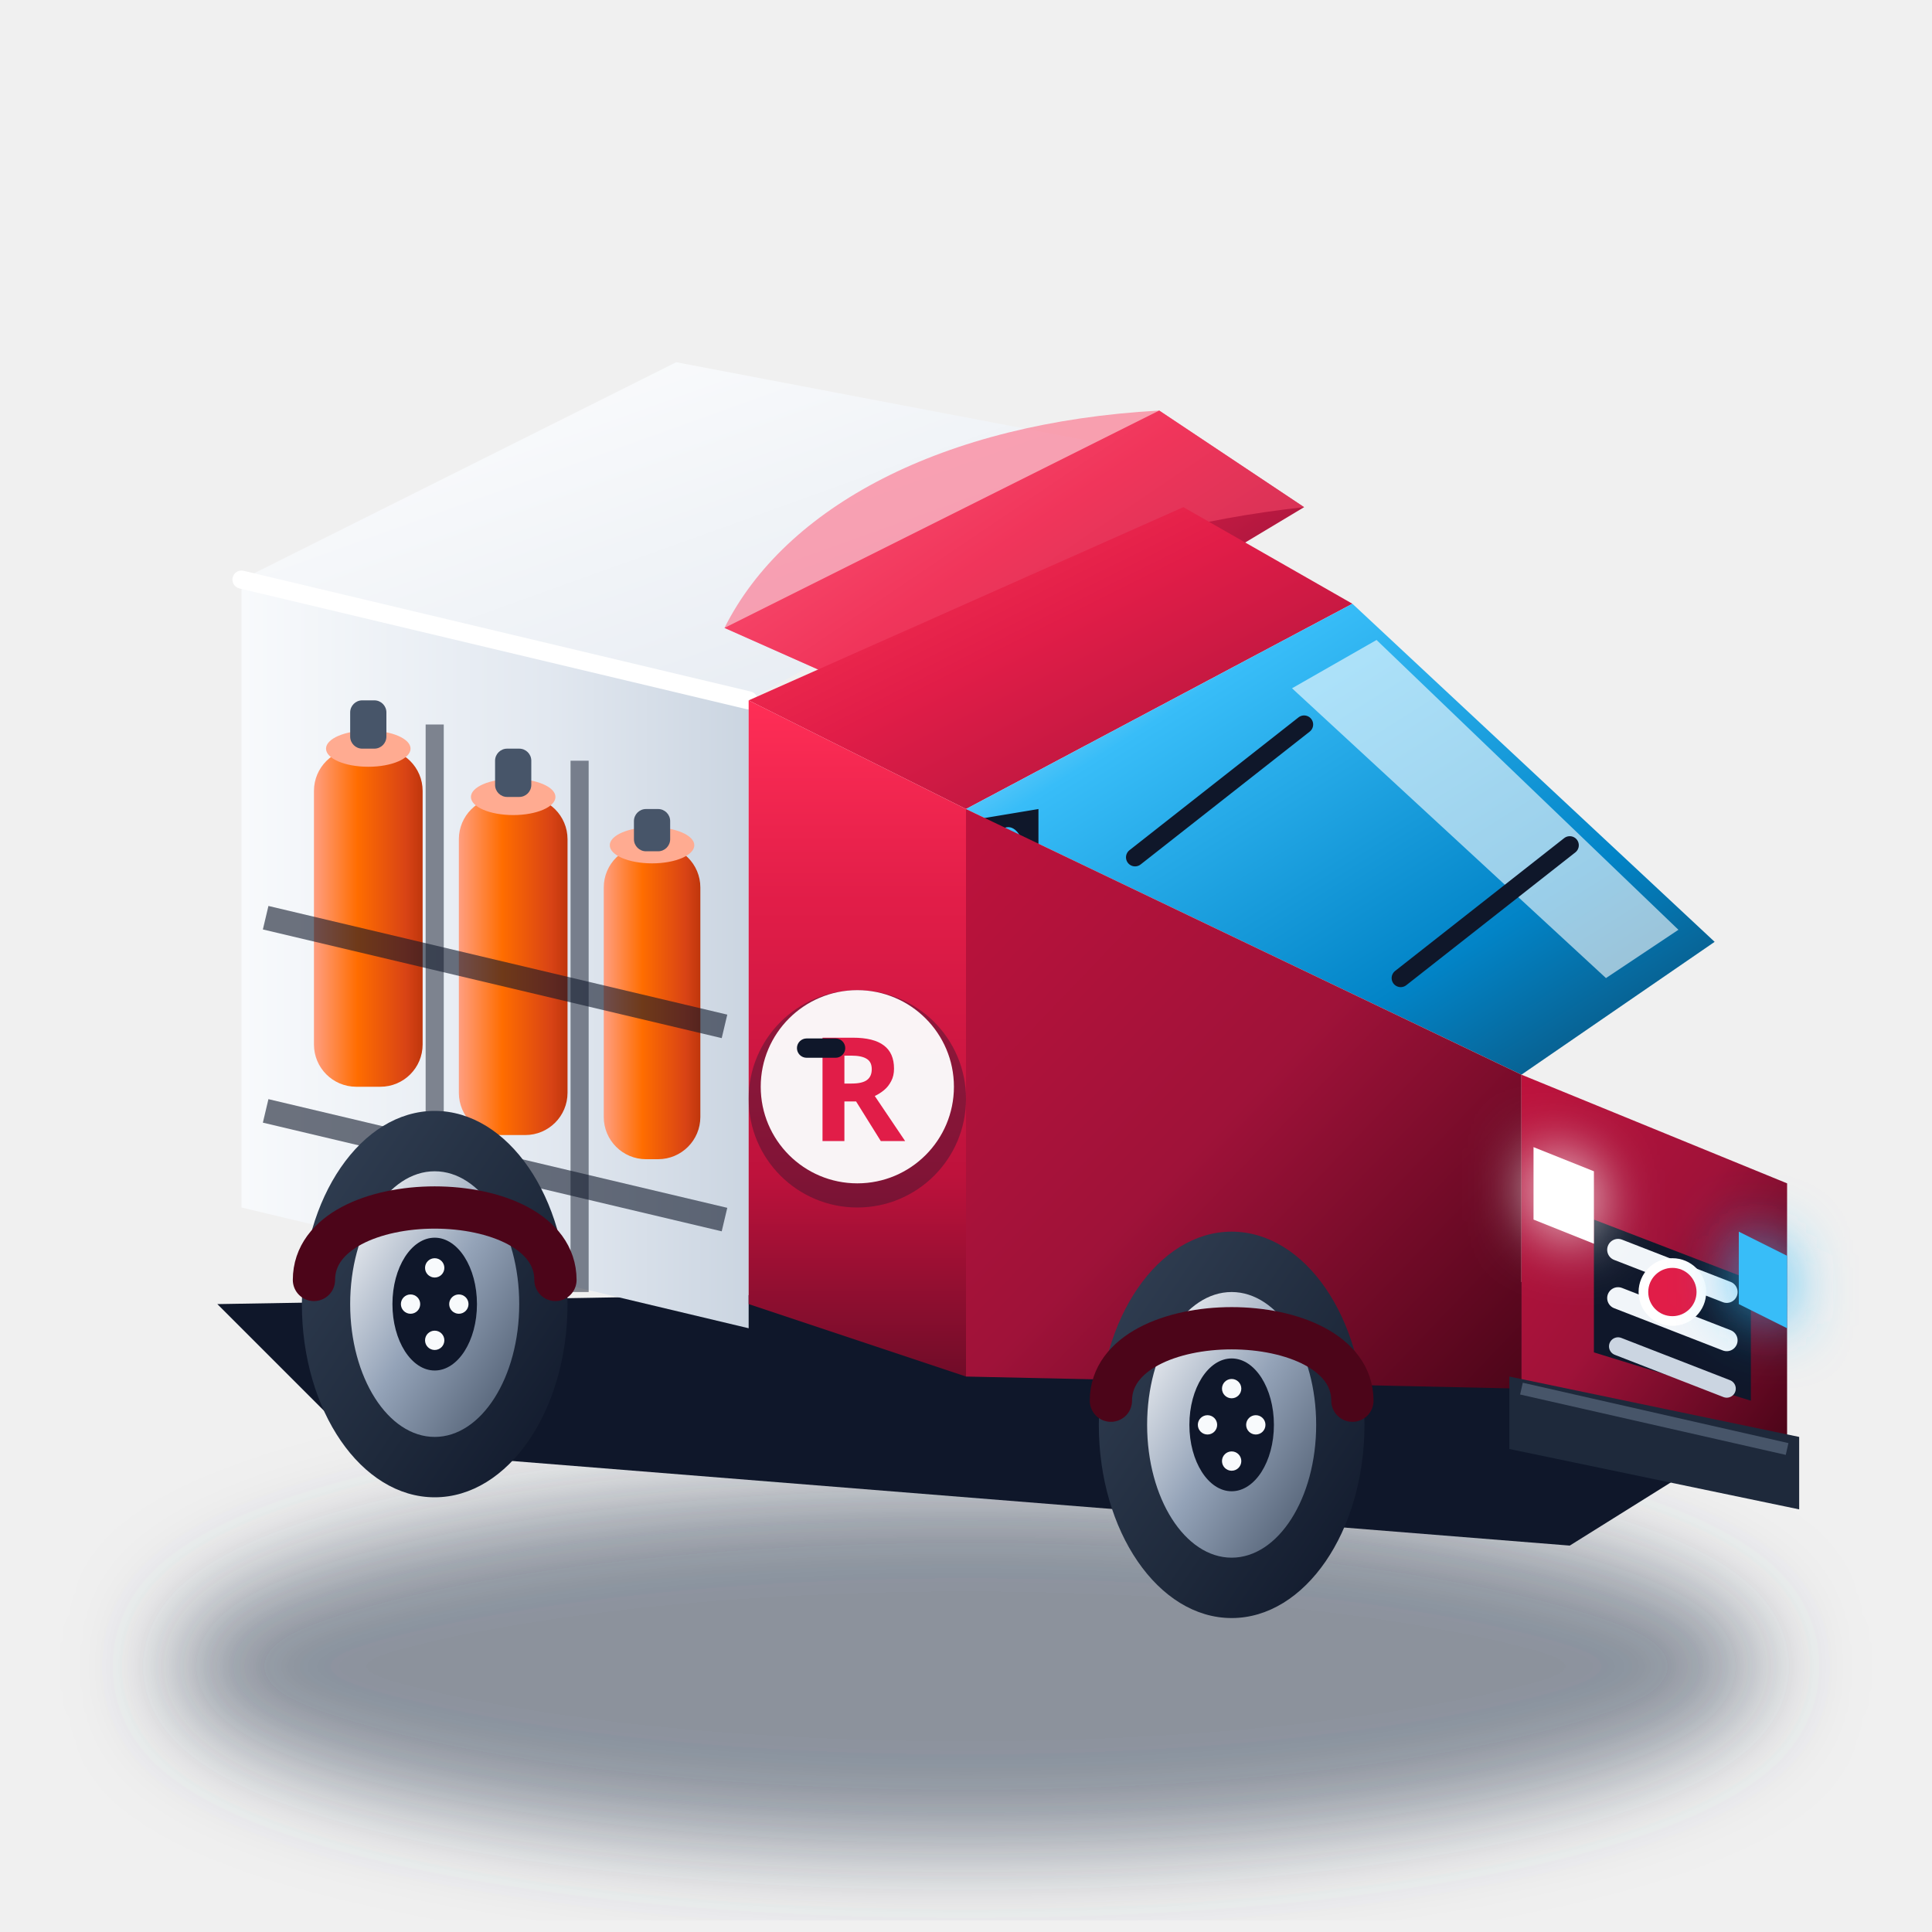
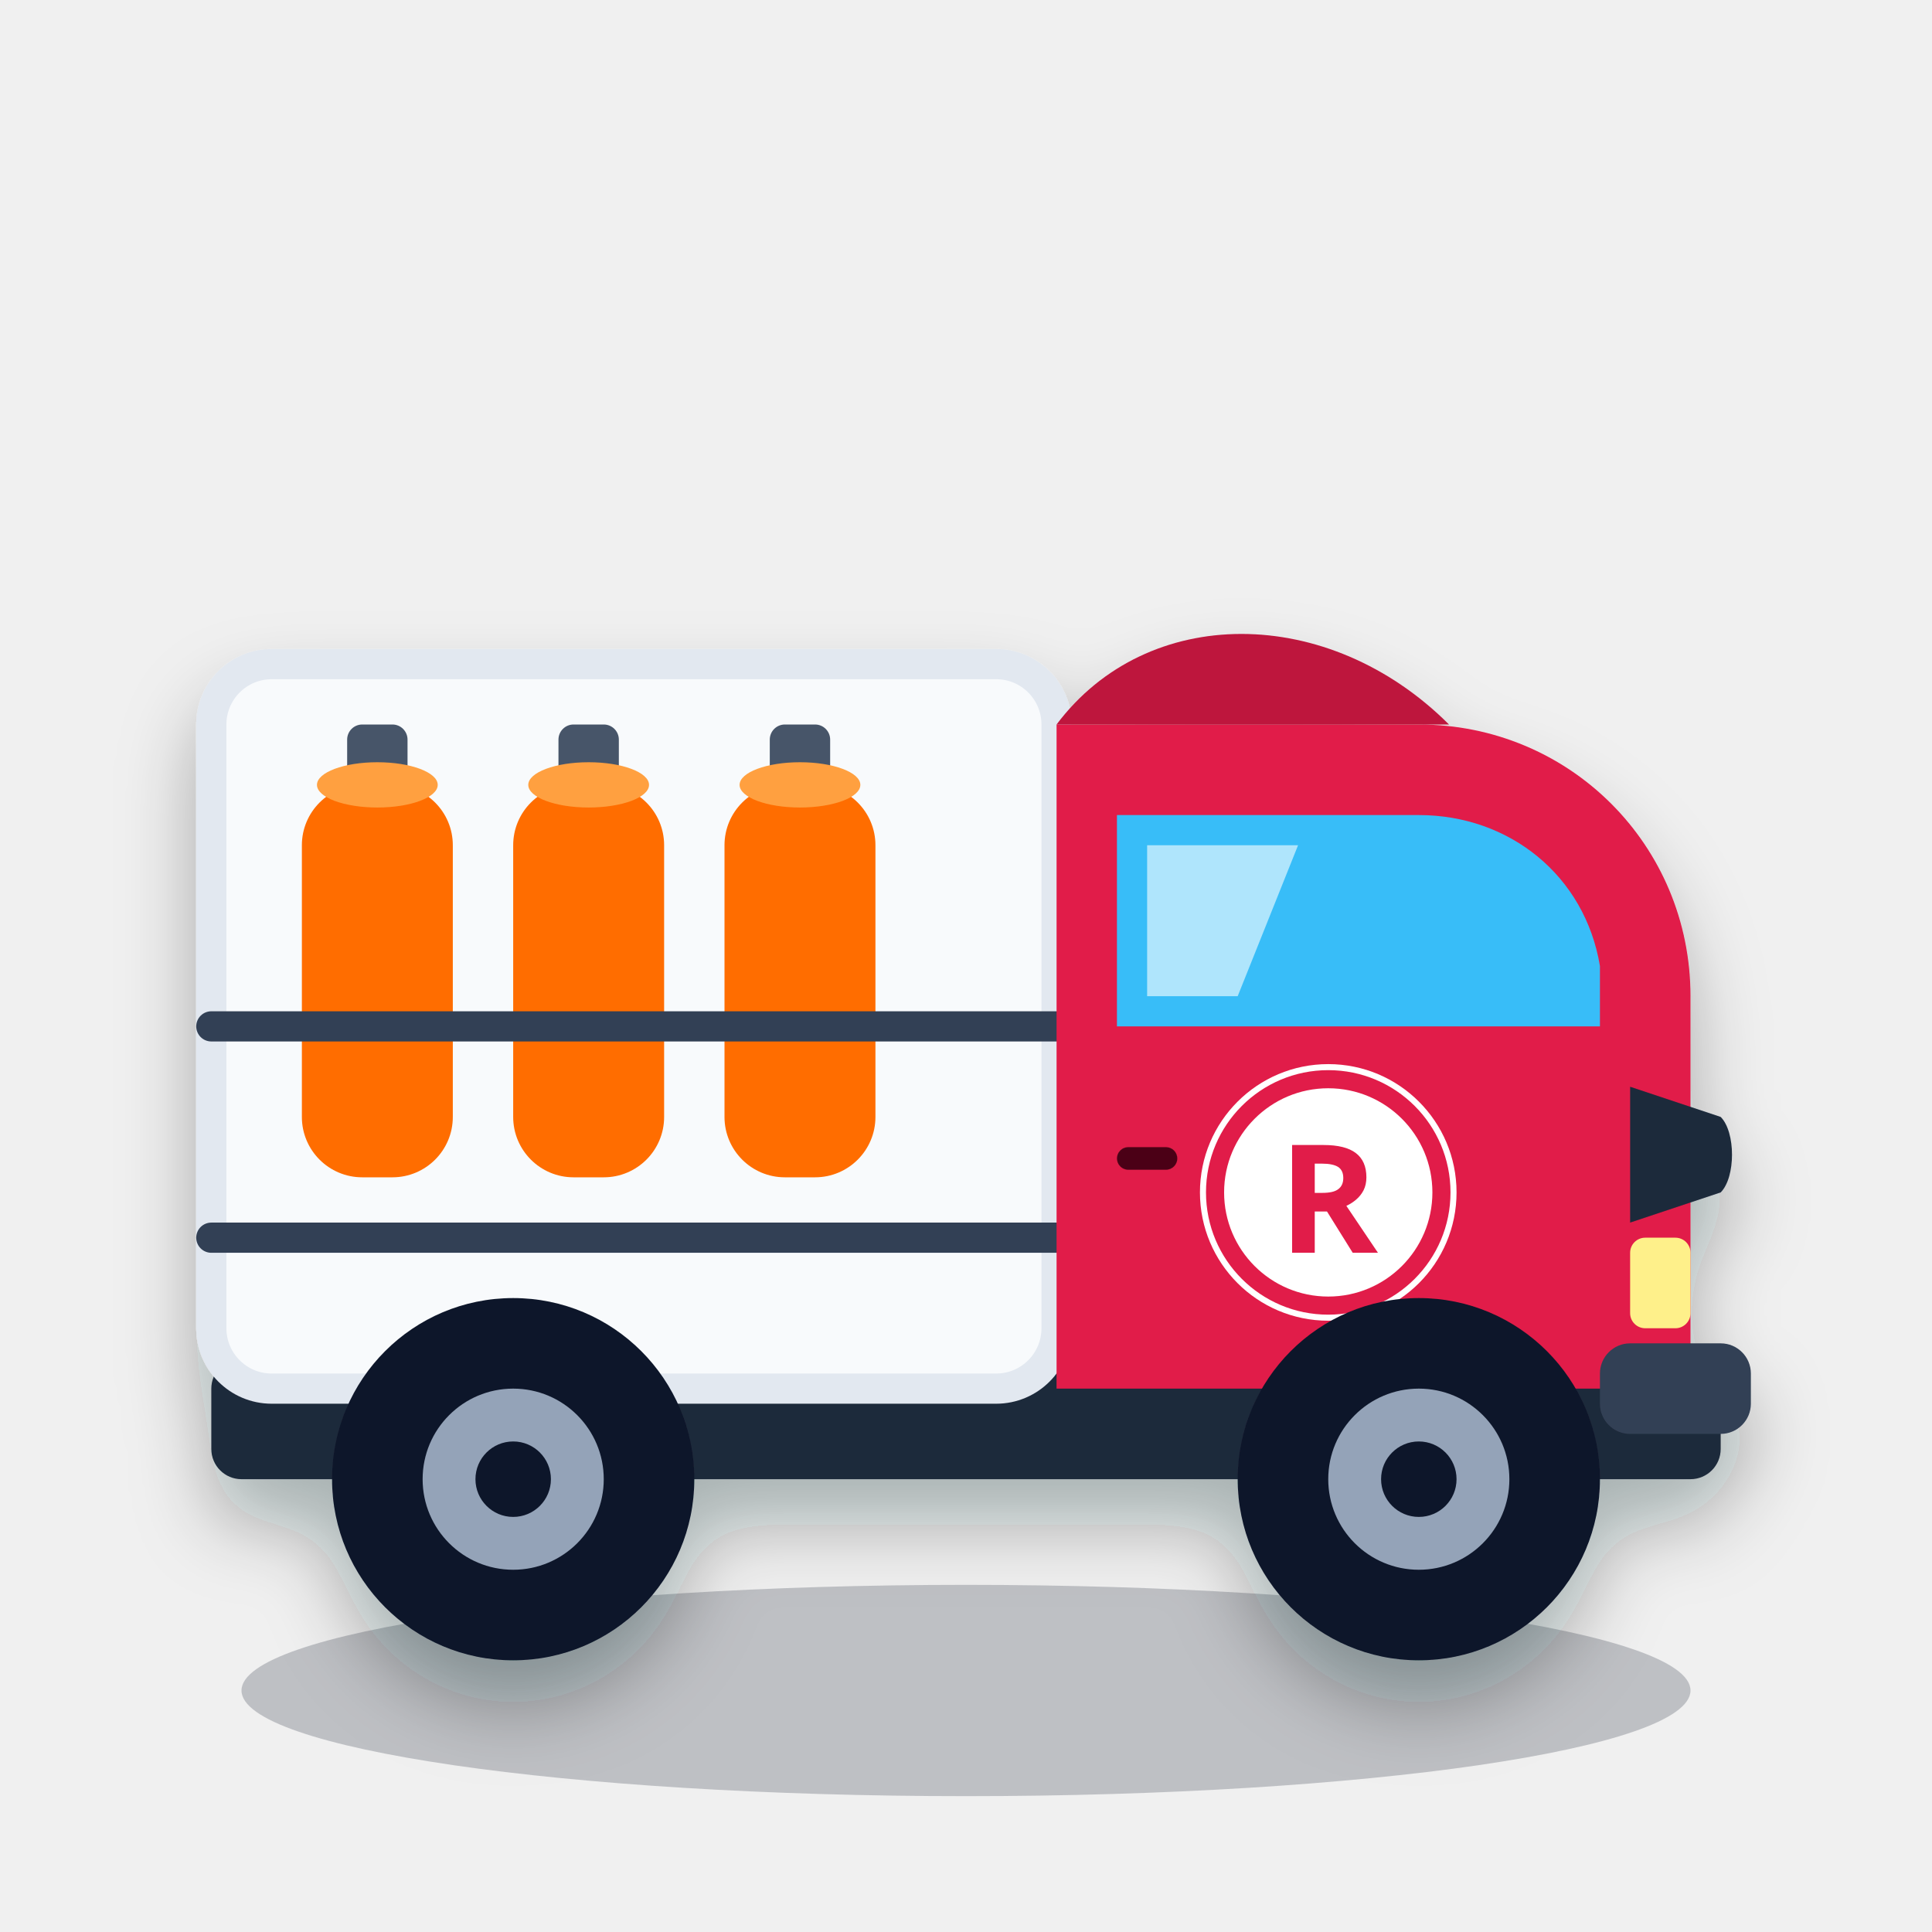
- <svg xmlns="http://www.w3.org/2000/svg" viewBox="0 0 160 160" width="160" height="160">
+ <svg xmlns="http://www.w3.org/2000/svg" viewBox="0 0 128 128" width="128" height="128">
  <defs>
-     <filter id="condorGroundShadow2" x="-20%" y="-20%" width="140%" height="140%">
-       <feGaussianBlur stdDeviation="4" result="blur" />
-       <feColorMatrix type="matrix" values="0 0 0 0 0.04   0 0 0 0 0.06   0 0 0 0 0.1   0 0 0 0.55 0" />
+     <filter id="cleanShadow2" x="-20%" y="-20%" width="140%" height="140%">
+       <feDropShadow dx="0" dy="3" stdDeviation="2.5" flood-color="#0F172A" flood-opacity="0.3" />
    </filter>
-     <filter id="condorLedGlow2" x="-50%" y="-50%" width="200%" height="200%">
-       <feGaussianBlur stdDeviation="2.5" result="glow" />
-       <feComposite in="SourceGraphic" in2="glow" operator="over" />
-     </filter>
-     <linearGradient id="condorRedTop2" x1="0%" y1="0%" x2="100%" y2="100%">
-       <stop offset="0%" stop-color="#FF3B56" />
-       <stop offset="45%" stop-color="#E11D48" />
-       <stop offset="100%" stop-color="#9F1239" />
-     </linearGradient>
-     <linearGradient id="condorRedSide2" x1="0%" y1="0%" x2="0%" y2="100%">
-       <stop offset="0%" stop-color="#FF2E56" />
-       <stop offset="30%" stop-color="#E11D48" />
-       <stop offset="70%" stop-color="#BE123C" />
-       <stop offset="100%" stop-color="#700C28" />
-     </linearGradient>
-     <linearGradient id="condorRedFront2" x1="0%" y1="0%" x2="100%" y2="100%">
-       <stop offset="0%" stop-color="#BE123C" />
-       <stop offset="50%" stop-color="#9F1239" />
-       <stop offset="100%" stop-color="#4C0519" />
-     </linearGradient>
-     <linearGradient id="condorSpoilerGrad2" x1="0%" y1="0%" x2="100%" y2="80%">
-       <stop offset="0%" stop-color="#FF6B8B" />
-       <stop offset="50%" stop-color="#E11D48" />
-       <stop offset="100%" stop-color="#881337" />
-     </linearGradient>
-     <linearGradient id="cargoBoxSide2" x1="0%" y1="0%" x2="100%" y2="0%">
-       <stop offset="0%" stop-color="#F8FAFC" />
-       <stop offset="60%" stop-color="#E2E8F0" />
-       <stop offset="100%" stop-color="#CBD5E1" />
-     </linearGradient>
-     <linearGradient id="cargoBoxTop2" x1="0%" y1="0%" x2="100%" y2="100%">
-       <stop offset="0%" stop-color="#FFFFFF" />
-       <stop offset="100%" stop-color="#E2E8F0" />
-     </linearGradient>
-     <linearGradient id="condorWindshield2" x1="0%" y1="0%" x2="100%" y2="100%">
-       <stop offset="0%" stop-color="#E0F2FE" />
-       <stop offset="25%" stop-color="#38BDF8" />
-       <stop offset="70%" stop-color="#0284C7" />
-       <stop offset="100%" stop-color="#0C4A6E" />
-     </linearGradient>
-     <linearGradient id="lpgCylinderGrad2" x1="0%" y1="0%" x2="100%" y2="0%">
-       <stop offset="0%" stop-color="#FF9E80" />
-       <stop offset="40%" stop-color="#FF6D00" />
-       <stop offset="85%" stop-color="#D84315" />
-       <stop offset="100%" stop-color="#BF360C" />
-     </linearGradient>
-     <linearGradient id="condorTireGrad2" x1="0%" y1="0%" x2="100%" y2="100%">
-       <stop offset="0%" stop-color="#334155" />
-       <stop offset="60%" stop-color="#1E293B" />
-       <stop offset="100%" stop-color="#0F172A" />
-     </linearGradient>
-     <linearGradient id="condorRimGrad2" x1="0%" y1="0%" x2="100%" y2="100%">
-       <stop offset="0%" stop-color="#FFFFFF" />
-       <stop offset="50%" stop-color="#94A3B8" />
-       <stop offset="100%" stop-color="#475569" />
-     </linearGradient>
  </defs>
-   <ellipse cx="80" cy="138" rx="66" ry="15" fill="#020617" filter="url(#condorGroundShadow2)" />
-   <path d="M 18 108 L 30 120 L 130 128 L 146 118 L 136 106 Z" fill="#0F172A" />
-   <path d="M 20 48 L 56 30 L 98 38 L 62 58 Z" fill="url(#cargoBoxTop2)" />
-   <path d="M 20 48 L 62 58 L 62 110 L 20 100 Z" fill="url(#cargoBoxSide2)" />
-   <path d="M 20 48 L 62 58" stroke="#FFFFFF" stroke-width="1.5" stroke-linecap="round" />
-   <g id="lpgCylindersInBox2">
-     <rect x="26" y="62" width="9" height="28" rx="3.5" fill="url(#lpgCylinderGrad2)" />
-     <ellipse cx="30.5" cy="62" rx="3.5" ry="1.5" fill="#FFAB91" />
-     <rect x="29" y="58" width="3" height="4" rx="1" fill="#475569" />
-     <rect x="38" y="66" width="9" height="28" rx="3.5" fill="url(#lpgCylinderGrad2)" />
-     <ellipse cx="42.5" cy="66" rx="3.5" ry="1.5" fill="#FFAB91" />
-     <rect x="41" y="62" width="3" height="4" rx="1" fill="#475569" />
-     <rect x="50" y="70" width="8" height="26" rx="3.5" fill="url(#lpgCylinderGrad2)" />
-     <ellipse cx="54" cy="70" rx="3.5" ry="1.5" fill="#FFAB91" />
-     <rect x="52.5" y="67" width="3" height="3.5" rx="1" fill="#475569" />
-     <line x1="22" y1="76" x2="60" y2="85" stroke="#0F172A" stroke-width="2" opacity="0.6" />
-     <line x1="22" y1="92" x2="60" y2="101" stroke="#0F172A" stroke-width="2" opacity="0.6" />
-     <line x1="36" y1="60" x2="36" y2="104" stroke="#0F172A" stroke-width="1.5" opacity="0.5" />
-     <line x1="48" y1="63" x2="48" y2="107" stroke="#0F172A" stroke-width="1.5" opacity="0.5" />
+   <ellipse cx="64" cy="112" rx="48" ry="7" fill="#0F172A" opacity="0.22" />
+   <g id="simpleElegantTruck2" filter="url(#cleanShadow2)">
+     <rect x="14" y="90" width="100" height="8" rx="2" fill="#1E293B" />
+     <rect x="14" y="44" width="56" height="48" rx="4" fill="#F8FAFC" stroke="#E2E8F0" stroke-width="2" />
+     <g id="cylinders2">
+       <rect x="20" y="52" width="10" height="26" rx="4" fill="#FF6D00" />
+       <rect x="23" y="48" width="4" height="4" rx="1" fill="#475569" />
+       <ellipse cx="25" cy="52" rx="4" ry="1.5" fill="#FFA040" />
+       <rect x="34" y="52" width="10" height="26" rx="4" fill="#FF6D00" />
+       <rect x="37" y="48" width="4" height="4" rx="1" fill="#475569" />
+       <ellipse cx="39" cy="52" rx="4" ry="1.5" fill="#FFA040" />
+       <rect x="48" y="52" width="10" height="26" rx="4" fill="#FF6D00" />
+       <rect x="51" y="48" width="4" height="4" rx="1" fill="#475569" />
+       <ellipse cx="53" cy="52" rx="4" ry="1.5" fill="#FFA040" />
+       <line x1="14" y1="68" x2="70" y2="68" stroke="#334155" stroke-width="2" stroke-linecap="round" />
+       <line x1="14" y1="82" x2="70" y2="82" stroke="#334155" stroke-width="2" stroke-linecap="round" />
+     </g>
+     <path d="M 70 48 L 94 48 C 104 48 112 56 112 66 L 112 92 L 70 92 Z" fill="#E11D48" />
+     <path d="M 70 48 C 76 40 88 40 96 48 Z" fill="#BE123C" />
+     <path d="M 74 54 L 94 54 C 100 54 105 58 106 64 L 106 68 L 74 68 Z" fill="#38BDF8" />
+     <path d="M 76 56 L 86 56 L 82 66 L 76 66 Z" fill="#FFFFFF" opacity="0.6" />
+     <path d="M 108 72 L 114 74 C 115 75 115 78 114 79 L 108 81 Z" fill="#1E293B" />
+     <rect x="108" y="82" width="4" height="6" rx="1" fill="#FEF08A" />
+     <rect x="106" y="89" width="10" height="6" rx="2" fill="#334155" />
+     <g id="badgeR2">
+       <circle cx="88" cy="79" r="8.5" fill="#FFFFFF" />
+       <circle cx="88" cy="79" r="7.5" fill="#FFFFFF" stroke="#E11D48" stroke-width="1.2" />
+       <text x="88" y="83" font-family="'Arial Black', 'Trebuchet MS', sans-serif" font-weight="900" font-size="10" fill="#E11D48" text-anchor="middle">R</text>
+     </g>
+     <rect x="74" y="76" width="4" height="1.5" rx="0.75" fill="#4C0519" />
+     <circle cx="94" cy="98" r="12" fill="#0F172A" />
+     <circle cx="94" cy="98" r="6" fill="#94A3B8" />
+     <circle cx="94" cy="98" r="2.5" fill="#0F172A" />
+     <circle cx="34" cy="98" r="12" fill="#0F172A" />
+     <circle cx="34" cy="98" r="6" fill="#94A3B8" />
+     <circle cx="34" cy="98" r="2.5" fill="#0F172A" />
  </g>
-   <path d="M 60 52 L 96 34 L 108 42 L 78 60 Z" fill="url(#condorSpoilerGrad2)" />
-   <path d="M 60 52 C 65 42 78 35 96 34 L 108 42 C 90 44 78 50 78 60 Z" fill="#FF4D6D" opacity="0.5" />
-   <path d="M 62 58 L 98 42 L 112 50 L 80 67 Z" fill="url(#condorRedTop2)" />
-   <path d="M 112 50 L 142 78 L 126 89 L 80 67 Z" fill="url(#condorWindshield2)" />
-   <path d="M 114 53 L 139 77 L 133 81 L 107 57 Z" fill="#FFFFFF" opacity="0.6" />
-   <line x1="94" y1="71" x2="108" y2="60" stroke="#0F172A" stroke-width="1.5" stroke-linecap="round" />
-   <line x1="116" y1="81" x2="130" y2="70" stroke="#0F172A" stroke-width="1.5" stroke-linecap="round" />
-   <path d="M 65 62 L 78 67 L 78 84 L 65 79 Z" fill="url(#condorWindshield2)" />
-   <path d="M 67 64 L 75 67 L 73 75 L 67 71 Z" fill="#FFFFFF" opacity="0.45" />
-   <path d="M 62 58 L 80 67 L 80 114 L 62 108 Z" fill="url(#condorRedSide2)" />
-   <g id="badgeCondorR2">
-     <circle cx="71" cy="91" r="9" fill="#0F172A" opacity="0.35" />
-     <circle cx="71" cy="90" r="8" fill="#FFFFFF" opacity="0.95" />
-     <text x="71" y="94.5" font-family="'Impact', 'Arial Black', sans-serif" font-weight="900" font-size="12" fill="#E11D48" text-anchor="middle">R</text>
-   </g>
-   <rect x="66" y="86" width="4" height="1.6" rx="0.8" fill="#0F172A" />
-   <path d="M 80 68 L 86 67 L 86 76 L 80 75 Z" fill="#0F172A" />
-   <ellipse cx="83.5" cy="71.5" rx="1.5" ry="3" fill="#38BDF8" />
-   <path d="M 80 67 L 126 89 L 126 115 L 80 114 Z" fill="url(#condorRedFront2)" />
-   <path d="M 126 89 L 148 98 L 148 119 L 126 115 Z" fill="url(#condorRedFront2)" />
-   <path d="M 132 101 L 145 106 L 145 116 L 132 112 Z" fill="#0F172A" />
-   <line x1="134" y1="103.5" x2="143" y2="107" stroke="#F1F5F9" stroke-width="1.8" stroke-linecap="round" />
-   <line x1="134" y1="107.5" x2="143" y2="111" stroke="#F1F5F9" stroke-width="1.8" stroke-linecap="round" />
-   <line x1="134" y1="111.5" x2="143" y2="115" stroke="#CBD5E1" stroke-width="1.5" stroke-linecap="round" />
-   <circle cx="138.5" cy="107" r="2.4" fill="#E11D48" stroke="#FFFFFF" stroke-width="0.8" />
-   <g filter="url(#condorLedGlow2)">
-     <path d="M 127 95 L 132 97 L 132 103 L 127 101 Z" fill="#FFFFFF" />
-     <path d="M 144 102 L 148 104 L 148 110 L 144 108 Z" fill="#38BDF8" />
-   </g>
-   <path d="M 125 114 L 149 119 L 149 125 L 125 120 Z" fill="#1E293B" />
-   <line x1="126" y1="115" x2="148" y2="120" stroke="#475569" stroke-width="1" />
-   <g id="frontWheelCondor2">
-     <ellipse cx="102" cy="118" rx="11" ry="16" fill="url(#condorTireGrad2)" />
-     <ellipse cx="102" cy="118" rx="7" ry="11" fill="url(#condorRimGrad2)" />
-     <ellipse cx="102" cy="118" rx="3.5" ry="5.5" fill="#0F172A" />
-     <circle cx="102" cy="115" r="0.8" fill="#F8FAFC" />
-     <circle cx="104" cy="118" r="0.8" fill="#F8FAFC" />
-     <circle cx="100" cy="118" r="0.8" fill="#F8FAFC" />
-     <circle cx="102" cy="121" r="0.8" fill="#F8FAFC" />
-   </g>
-   <g id="rearWheelCondor2">
-     <ellipse cx="36" cy="108" rx="11" ry="16" fill="url(#condorTireGrad2)" />
-     <ellipse cx="36" cy="108" rx="7" ry="11" fill="url(#condorRimGrad2)" />
-     <ellipse cx="36" cy="108" rx="3.5" ry="5.5" fill="#0F172A" />
-     <circle cx="36" cy="105" r="0.8" fill="#F8FAFC" />
-     <circle cx="38" cy="108" r="0.8" fill="#F8FAFC" />
-     <circle cx="34" cy="108" r="0.8" fill="#F8FAFC" />
-     <circle cx="36" cy="111" r="0.8" fill="#F8FAFC" />
-   </g>
-   <path d="M 26 106 C 26 98 46 98 46 106" stroke="#4C0519" stroke-width="3.5" fill="none" stroke-linecap="round" />
-   <path d="M 92 116 C 92 108 112 108 112 116" stroke="#4C0519" stroke-width="3.5" fill="none" stroke-linecap="round" />
</svg>
